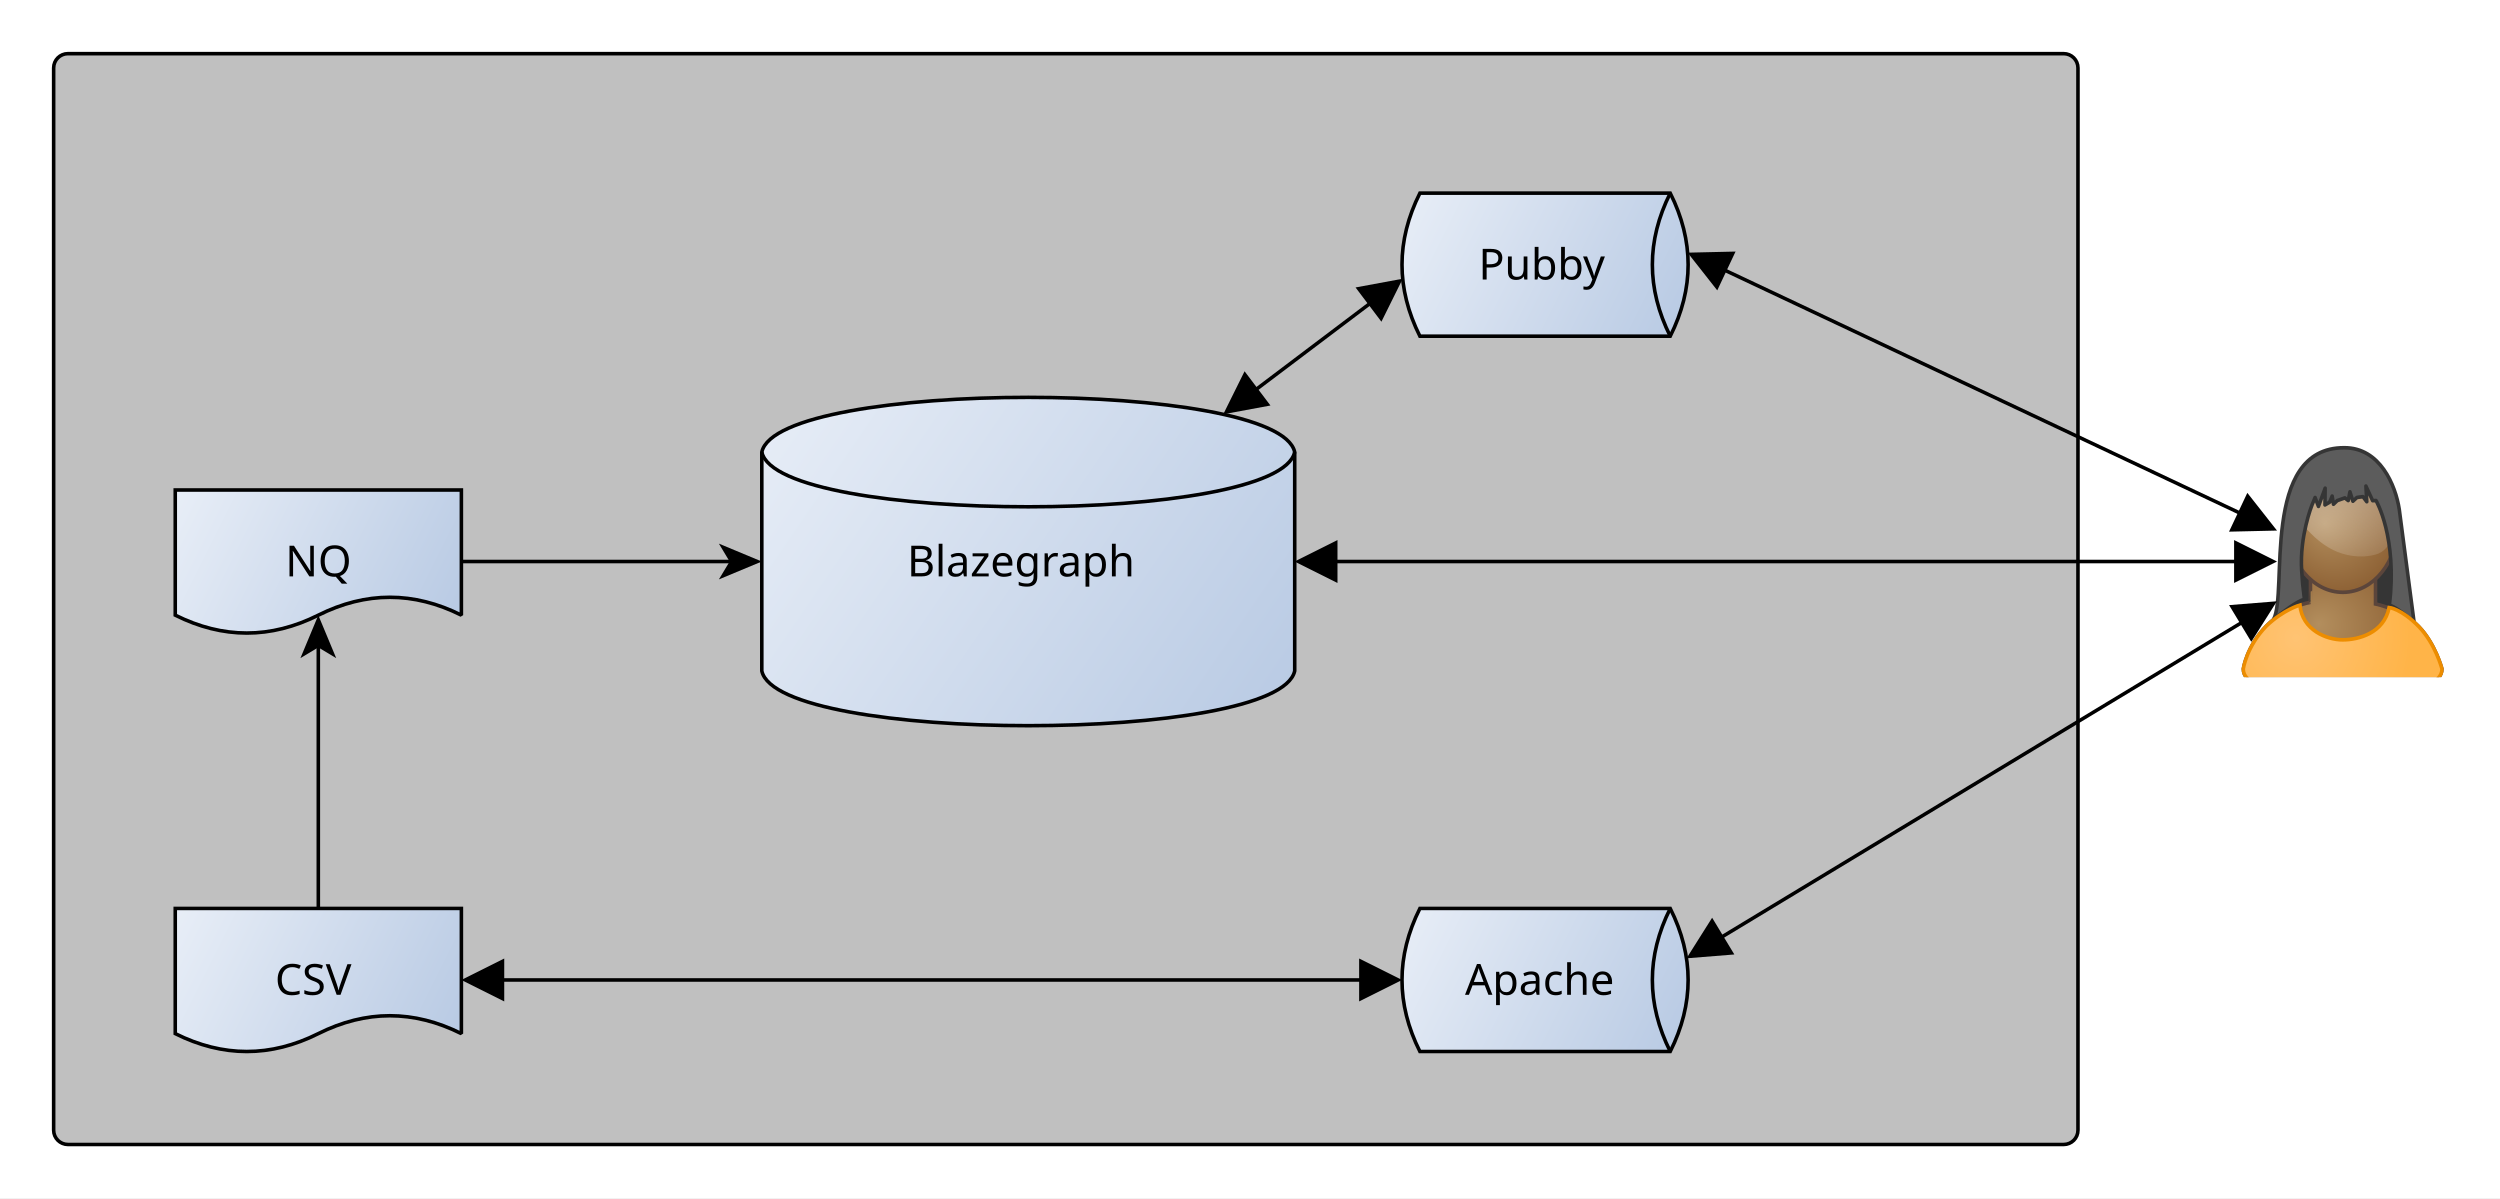
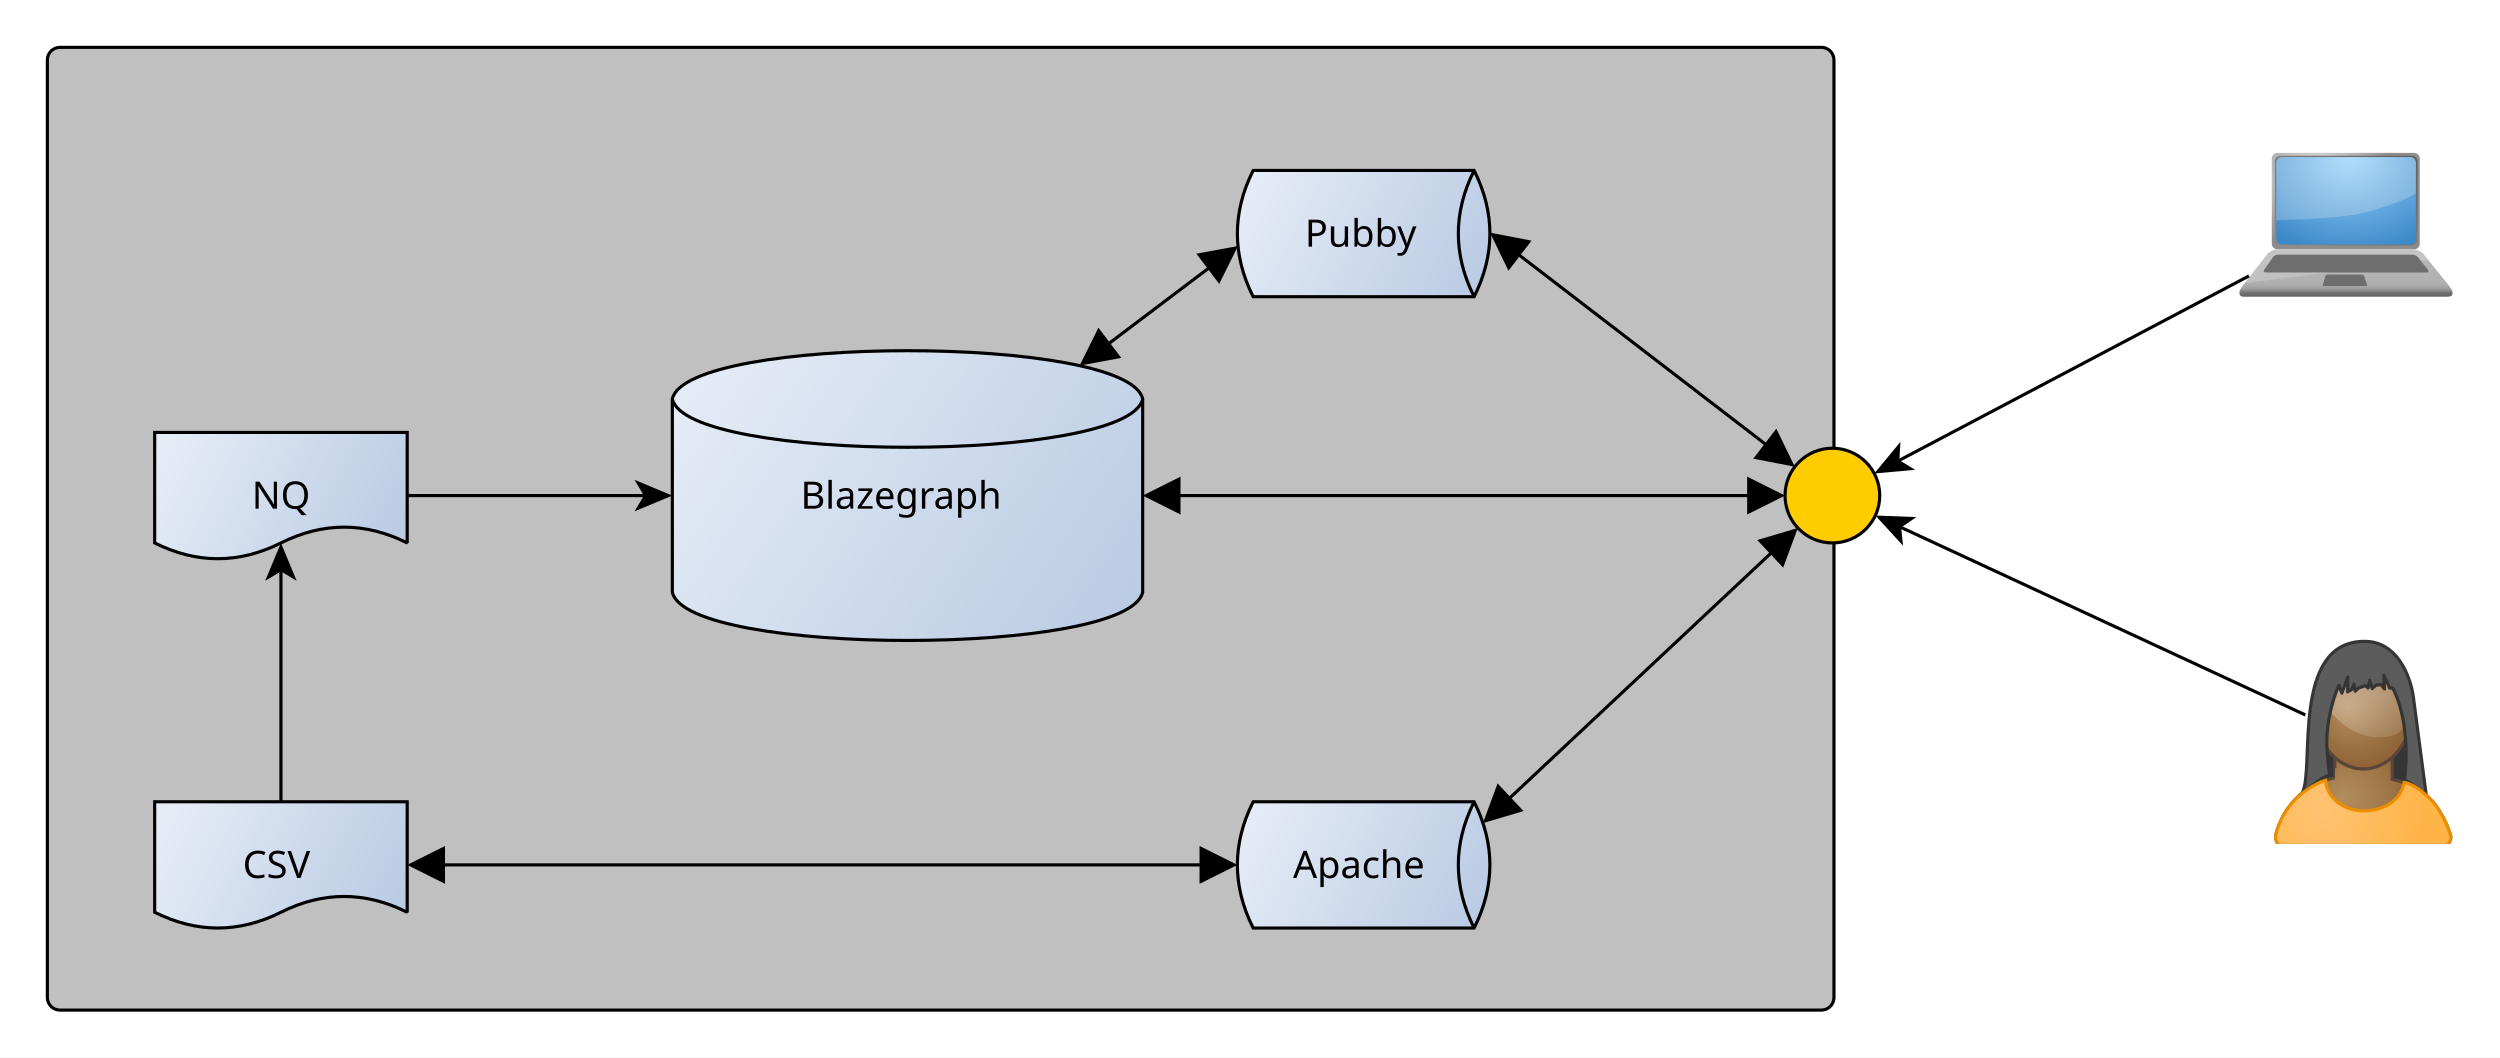
- <svg xmlns="http://www.w3.org/2000/svg" fill-opacity="1" color-rendering="auto" color-interpolation="auto" text-rendering="auto" stroke="black" stroke-linecap="square" width="699" stroke-miterlimit="10" shape-rendering="auto" stroke-opacity="1" fill="black" stroke-dasharray="none" font-weight="normal" stroke-width="1" height="335" font-family="'Dialog'" font-style="normal" stroke-linejoin="miter" font-size="12px" stroke-dashoffset="0" image-rendering="auto">
+ <svg xmlns="http://www.w3.org/2000/svg" fill-opacity="1" color-rendering="auto" color-interpolation="auto" text-rendering="auto" stroke="black" stroke-linecap="square" width="792" stroke-miterlimit="10" shape-rendering="auto" stroke-opacity="1" fill="black" stroke-dasharray="none" font-weight="normal" stroke-width="1" height="335" font-family="'Dialog'" font-style="normal" stroke-linejoin="miter" font-size="12px" stroke-dashoffset="0" image-rendering="auto">
  <defs id="genericDefs" />
  <g>
-     <defs id="defs1">
-       <linearGradient x1="280" gradientUnits="userSpaceOnUse" x2="360" y1="252" y2="292" id="linearGradient1" spreadMethod="reflect">
-         <stop stop-opacity="1" stop-color="rgb(232,238,247)" offset="0%" />
-         <stop stop-opacity="1" stop-color="rgb(183,201,227)" offset="100%" />
-       </linearGradient>
-       <linearGradient x1="444" gradientUnits="userSpaceOnUse" x2="593" y1="104" y2="206" id="linearGradient2" spreadMethod="reflect">
-         <stop stop-opacity="1" stop-color="rgb(232,238,247)" offset="0%" />
-         <stop stop-opacity="1" stop-color="rgb(183,201,227)" offset="100%" />
-       </linearGradient>
-       <linearGradient x1="280" gradientUnits="userSpaceOnUse" x2="360" y1="135" y2="175" id="linearGradient3" spreadMethod="reflect">
-         <stop stop-opacity="1" stop-color="rgb(232,238,247)" offset="0%" />
-         <stop stop-opacity="1" stop-color="rgb(183,201,227)" offset="100%" />
-       </linearGradient>
-       <linearGradient x1="623" gradientUnits="userSpaceOnUse" x2="703" y1="52" y2="92" id="linearGradient4" spreadMethod="reflect">
-         <stop stop-opacity="1" stop-color="rgb(232,238,247)" offset="0%" />
-         <stop stop-opacity="1" stop-color="rgb(183,201,227)" offset="100%" />
-       </linearGradient>
-       <linearGradient x1="623" gradientUnits="userSpaceOnUse" x2="703" y1="252" y2="292" id="linearGradient5" spreadMethod="reflect">
-         <stop stop-opacity="1" stop-color="rgb(232,238,247)" offset="0%" />
-         <stop stop-opacity="1" stop-color="rgb(183,201,227)" offset="100%" />
-       </linearGradient>
-       <clipPath clipPathUnits="userSpaceOnUse" id="clipPath1">
-         <path d="M0 0 L699 0 L699 335 L0 335 L0 0 Z" />
-       </clipPath>
-       <clipPath clipPathUnits="userSpaceOnUse" id="clipPath2">
-         <path d="M231 -2 L930 -2 L930 333 L231 333 L231 -2 Z" />
-       </clipPath>
-       <clipPath clipPathUnits="userSpaceOnUse" id="clipPath3">
-         <path d="M-626.722 -119.086 L72.277 -119.086 L72.277 206.653 L-626.722 206.653 L-626.722 -119.086 Z" />
-       </clipPath>
-     </defs>
    <g fill="white" text-rendering="geometricPrecision" shape-rendering="geometricPrecision" transform="translate(-231,2)" stroke="white">
-       <rect x="231" width="699" height="335" y="-2" clip-path="url(#clipPath2)" stroke="none" />
+       <rect x="231" width="792" height="335" y="-2" clip-path="url(#clipPath2)" stroke="none" />
    </g>
    <g fill="silver" text-rendering="geometricPrecision" shape-rendering="geometricPrecision" transform="matrix(1,0,0,1,-231,2)" stroke="silver">
      <rect x="246" y="13" clip-path="url(#clipPath2)" width="566" rx="4" ry="4" height="305" stroke="none" />
    </g>
    <g text-rendering="geometricPrecision" stroke-miterlimit="1.45" shape-rendering="geometricPrecision" transform="matrix(1,0,0,1,-231,2)" stroke-linecap="butt">
      <rect x="246" y="13" clip-path="url(#clipPath2)" fill="none" width="566" rx="4" ry="4" height="305" />
    </g>
    <g fill="url(#linearGradient1)" text-rendering="geometricPrecision" shape-rendering="geometricPrecision" transform="matrix(1,0,0,1,-231,2)" stroke="url(#linearGradient1)">
      <path d="M280 252 L360 252 L360 287 Q340 277 320 287 Q300 297 280 287 Z" stroke="none" clip-path="url(#clipPath2)" />
    </g>
    <g text-rendering="geometricPrecision" stroke-miterlimit="1.45" shape-rendering="geometricPrecision" transform="matrix(1,0,0,1,-231,2)" stroke-linecap="butt">
      <path fill="none" d="M280 252 L360 252 L360 287 Q340 277 320 287 Q300 297 280 287 Z" clip-path="url(#clipPath2)" />
      <text x="307.897" xml:space="preserve" y="276.154" clip-path="url(#clipPath2)" font-family="sans-serif" stroke="none">CSV</text>
    </g>
    <g fill="url(#linearGradient2)" text-rendering="geometricPrecision" shape-rendering="geometricPrecision" transform="matrix(1,0,0,1,-231,2)" stroke="url(#linearGradient2)">
      <path d="M444 124.4 C448.47 104 588.53 104 593 124.4 L593 185.6 C588.53 206 448.47 206 444 185.6 Z" stroke="none" clip-path="url(#clipPath2)" />
    </g>
    <g text-rendering="geometricPrecision" stroke-miterlimit="1.45" shape-rendering="geometricPrecision" transform="matrix(1,0,0,1,-231,2)" stroke-linecap="butt">
      <path fill="none" d="M444 124.4 C448.47 104 588.53 104 593 124.4 L593 185.6 C588.53 206 448.47 206 444 185.6 Z" clip-path="url(#clipPath2)" />
      <path fill="none" d="M593 124.4 C588.53 144.8 448.47 144.8 444 124.4" clip-path="url(#clipPath2)" />
      <text x="484.636" xml:space="preserve" y="159.154" clip-path="url(#clipPath2)" font-family="sans-serif" stroke="none">Blazegraph</text>
    </g>
    <g fill="url(#linearGradient3)" text-rendering="geometricPrecision" shape-rendering="geometricPrecision" transform="matrix(1,0,0,1,-231,2)" stroke="url(#linearGradient3)">
      <path d="M280 135 L360 135 L360 170 Q340 160 320 170 Q300 180 280 170 Z" stroke="none" clip-path="url(#clipPath2)" />
    </g>
    <g text-rendering="geometricPrecision" stroke-miterlimit="1.45" shape-rendering="geometricPrecision" transform="matrix(1,0,0,1,-231,2)" stroke-linecap="butt">
      <path fill="none" d="M280 135 L360 135 L360 170 Q340 160 320 170 Q300 180 280 170 Z" clip-path="url(#clipPath2)" />
      <text x="310.789" xml:space="preserve" y="159.154" clip-path="url(#clipPath2)" font-family="sans-serif" stroke="none">NQ</text>
    </g>
    <g fill="url(#linearGradient4)" text-rendering="geometricPrecision" shape-rendering="geometricPrecision" transform="matrix(1,0,0,1,-231,2)" stroke="url(#linearGradient4)">
      <path d="M628 52 L698 52 Q708 72 698 92 L628 92 Q618 72 628 52 Z" stroke="none" clip-path="url(#clipPath2)" />
    </g>
    <g text-rendering="geometricPrecision" stroke-miterlimit="1.45" shape-rendering="geometricPrecision" transform="matrix(1,0,0,1,-231,2)" stroke-linecap="butt">
      <path fill="none" d="M628 52 L698 52 Q708 72 698 92 L628 92 Q618 72 628 52 Z" clip-path="url(#clipPath2)" />
      <path fill="none" d="M698 52 Q688 72 698 92" clip-path="url(#clipPath2)" />
      <text x="644.411" xml:space="preserve" y="76.154" clip-path="url(#clipPath2)" font-family="sans-serif" stroke="none">Pubby</text>
    </g>
    <g fill="url(#linearGradient5)" text-rendering="geometricPrecision" shape-rendering="geometricPrecision" transform="matrix(1,0,0,1,-231,2)" stroke="url(#linearGradient5)">
      <path d="M628 252 L698 252 Q708 272 698 292 L628 292 Q618 272 628 252 Z" stroke="none" clip-path="url(#clipPath2)" />
    </g>
    <g text-rendering="geometricPrecision" stroke-miterlimit="1.45" shape-rendering="geometricPrecision" transform="matrix(1,0,0,1,-231,2)" stroke-linecap="butt">
      <path fill="none" d="M628 252 L698 252 Q708 272 698 292 L628 292 Q618 272 628 252 Z" clip-path="url(#clipPath2)" />
      <path fill="none" d="M698 252 Q688 272 698 292" clip-path="url(#clipPath2)" />
      <text x="640.617" xml:space="preserve" y="276.154" clip-path="url(#clipPath2)" font-family="sans-serif" stroke="none">Apache</text>
    </g>
-     <g text-rendering="geometricPrecision" shape-rendering="geometricPrecision" transform="matrix(1,0,0,1.0284,626.7229,122.4715)">
+     <g text-rendering="geometricPrecision" shape-rendering="geometricPrecision" transform="matrix(1,0,0,1.0284,720.3898,200.4715)">
      <g clip-path="url(#clipPath3)">
        <svg xml:space="preserve" opacity="1" writing-mode="lr-tb" stop-color="rgb(0, 0, 0)" shape-rendering="auto" glyph-orientation-horizontal="0deg" color-profile="auto" lighting-color="rgb(255, 255, 255)" color="rgb(0, 0, 0)" font-weight="400" alignment-baseline="auto" font-style="normal" version="1.1" color-interpolation-filters="linearrgb" text-anchor="start" stroke-linecap="butt" color-interpolation="srgb" font-variant="normal" word-spacing="normal" fill-opacity="1" text-rendering="auto" clip-path="none" text-decoration="none" letter-spacing="normal" viewBox="0 0 57 65" glyph-orientation-vertical="auto" display="inline" font-size-adjust="none" overflow="hidden" fill="rgb(0, 0, 0)" font-stretch="normal" stroke-dasharray="none" id="svg1.Ebene_1" stroke-miterlimit="4" stop-opacity="1" color-rendering="auto" font-size="12" pointer-events="visiblepainted" mask="none" direction="ltr" baseline-shift="baseline" enable-background="new 0 0 57 65" fill-rule="nonzero" image-rendering="auto" stroke-dashoffset="0" width="57px" marker-end="none" clip="auto" cursor="auto" stroke="none" filter="none" visibility="visible" kerning="auto" stroke-width="1" font-family="&quot;Arial&quot;,&quot;Helvetica&quot;,sans-serif" flood-opacity="1" clip-rule="nonzero" src="none" height="65px" unicode-bidi="normal" stroke-linejoin="miter" stroke-opacity="1" flood-color="rgb(0, 0, 0)" dominant-baseline="auto" marker-start="none" x="0px" marker-mid="none" y="0px">
          <g>
            <polygon fill="#353535" points="44.675,45.684 13.412,50.074    12.502,27.118 43.718,27.745  " stroke="#353535" stroke-linecap="round" stroke-linejoin="round" />
            <radialGradient gradientTransform="matrix(1 0 0 1 0.3203 -3091.766)" gradientUnits="userSpaceOnUse" r="31.054" cx="27.283" id="svg1.SVGID_1_" cy="3145.526" fx="21.225" fy="3142.226">
              <stop offset="0" style="stop-color:#B38E5D" />
              <stop offset="1" style="stop-color:#805126" />
            </radialGradient>
            <path fill="url(#svg1.SVGID_1_)" d="M49.529,51.225c-4.396-4.396-10.951-5.884-12.063-6.109   V37.8H19.278c0,0,0.038,6.903,0,6.868c0,0-6.874,0.997-12.308,6.432C1.378,56.691,0.5,62.77,0.5,62.77   c0,1.938,1.575,3.492,3.523,3.492h48.51c1.947,0,3.521-1.558,3.521-3.492C56.055,62.768,54.211,55.906,49.529,51.225z" stroke-miterlimit="10" stroke="#5B453B" />
            <radialGradient gradientTransform="matrix(1 0 0 1 0.3203 -3091.766)" gradientUnits="userSpaceOnUse" r="23.425" cx="27.584" id="svg1.face_x5F_white_1_" cy="3117.492" fx="23.014" fy="3115.002">
              <stop offset="0" style="stop-color:#B38E5D" />
              <stop offset="1" style="stop-color:#805126" />
            </radialGradient>
            <path fill="url(#svg1.face_x5F_white_1_)" id="svg1.face_x5F_white_2_" d="M43.676,23.357   c0.086,10.2-6.738,18.52-15.25,18.586c-8.5,0.068-15.464-8.146-15.55-18.344C12.794,13.4,19.618,5.079,28.123,5.012   C36.627,4.945,43.59,13.158,43.676,23.357z" stroke-miterlimit="10" stroke="#5B453B" />
            <linearGradient gradientTransform="matrix(0.275 0 0 -0.2733 -1752.885 -3351.735)" x1="6466.839" x2="6490.468" gradientUnits="userSpaceOnUse" y1="-12294.109" y2="-12387.559" id="svg1.face_highlight_1_">
              <stop offset="0" style="stop-color:#FFFFFF;stop-opacity:0.42" />
              <stop offset="1" style="stop-color:#FFFFFF;stop-opacity:0.12" />
            </linearGradient>
            <path fill="url(#svg1.face_highlight_1_)" id="svg1.face_highlight_2_" d="M27.958,6.333c-6.035,0.047-10.747,4.493-12.787,10.386   c-0.664,1.919-0.294,4.043,0.98,5.629c2.73,3.398,5.729,6.283,9.461,8.088c3.137,1.518,7.535,2.385,11.893,1.247   c2.274-0.592,3.988-2.459,4.375-4.766c0.187-1.094,0.293-2.289,0.283-3.553C42.083,13.952,36.271,6.268,27.958,6.333z" />
            <path fill="#5C5C5C" d="M17.597,43.835   c-0.413-3.019-0.613-5.013-0.789-7.864c-0.574-9.349,2.886-17.721,2.886-17.721l0.882-2.078l0.94,2.419l1.872-4.956l-0.049,4.553   l1.311-0.749l0.701-1.653L25.715,18l1.055-0.988l2.13-0.729L29.84,17l0.479-2.375l0.834,2.554l1.125-1.024l1.68-0.214l1.07,1.372   l-0.243-4.246l1.883,3.967L37.611,17c0,0,6.029,9.948,3.75,28.426c2.154,0.76,4.479,2.688,6.881,4.648   c0.001-0.002,0.011-0.012,0.011-0.012L44.111,19.38C43.079,12.873,38.752,2.599,28.73,2.648   C5.153,2.568,13.025,42.055,8.945,49.334c-0.007,0.014-0.012,0.025-0.02,0.039C12.292,46.729,15.652,44.346,17.597,43.835z" stroke="#353535" stroke-linecap="round" stroke-linejoin="round" />
            <radialGradient gradientTransform="matrix(0.9852 0 0 -0.9852 -34.4844 -3033.97)" id="svg1.body_1_" r="32.844" cx="50.512" gradientUnits="userSpaceOnUse" cy="-3134.733">
              <stop offset="0" style="stop-color:#FFC373" />
              <stop offset="1" style="stop-color:#FFB448" />
            </radialGradient>
            <path fill="url(#svg1.body_1_)" d="M0.5,62.768c0,1.938,1.575,3.494,3.523,3.494h48.51   c1.947,0,3.521-1.559,3.521-3.494c0,0-1.844-6.861-6.525-11.543c-4.815-4.813-8.244-5.146-8.244-5.146   c-1.444,6.983-8.555,8.786-13.007,8.786s-11.322-2.643-11.941-9.439c0,0-4.559,1.199-9.367,5.674   C1.378,56.689,0.5,62.768,0.5,62.768z" id="svg1.body_9_" stroke="#ED8D00" />
          </g>
        </svg>
      </g>
    </g>
+     <g text-rendering="geometricPrecision" shape-rendering="geometricPrecision" transform="matrix(1,0,0,1,709.3819,48.246)">
+       <g clip-path="url(#clipPath4)">
+         <svg xml:space="preserve" opacity="1" writing-mode="lr-tb" stop-color="rgb(0, 0, 0)" shape-rendering="auto" glyph-orientation-horizontal="0deg" color-profile="auto" lighting-color="rgb(255, 255, 255)" color="rgb(0, 0, 0)" font-weight="400" alignment-baseline="auto" font-style="normal" version="1.1" color-interpolation-filters="linearrgb" text-anchor="start" stroke-linecap="butt" color-interpolation="srgb" font-variant="normal" word-spacing="normal" fill-opacity="1" text-rendering="auto" clip-path="none" text-decoration="none" letter-spacing="normal" viewBox="-0.064 -0.075 68 46" glyph-orientation-vertical="auto" display="inline" font-size-adjust="none" overflow="hidden" fill="rgb(0, 0, 0)" font-stretch="normal" stroke-dasharray="none" stroke-miterlimit="4" stop-opacity="1" color-rendering="auto" font-size="12" pointer-events="visiblepainted" mask="none" direction="ltr" baseline-shift="baseline" enable-background="new -0.064 -0.075 68 46" fill-rule="nonzero" image-rendering="auto" stroke-dashoffset="0" width="68px" marker-end="none" clip="auto" cursor="auto" stroke="none" filter="none" visibility="visible" kerning="auto" stroke-width="1" font-family="&quot;Arial&quot;,&quot;Helvetica&quot;,sans-serif" flood-opacity="1" clip-rule="nonzero" src="none" height="46px" unicode-bidi="normal" stroke-linejoin="miter" stroke-opacity="1" flood-color="rgb(0, 0, 0)" dominant-baseline="auto" marker-start="none" x="0px" marker-mid="none" y="0px">
+           <defs>
+             <linearGradient x1="280" gradientUnits="userSpaceOnUse" x2="360" y1="252" y2="292" id="linearGradient1" spreadMethod="reflect">
+               <stop stop-opacity="1" stop-color="rgb(232,238,247)" offset="0%" />
+               <stop stop-opacity="1" stop-color="rgb(183,201,227)" offset="100%" />
+             </linearGradient>
+             <linearGradient x1="444" gradientUnits="userSpaceOnUse" x2="593" y1="104" y2="206" id="linearGradient2" spreadMethod="reflect">
+               <stop stop-opacity="1" stop-color="rgb(232,238,247)" offset="0%" />
+               <stop stop-opacity="1" stop-color="rgb(183,201,227)" offset="100%" />
+             </linearGradient>
+             <linearGradient x1="280" gradientUnits="userSpaceOnUse" x2="360" y1="135" y2="175" id="linearGradient3" spreadMethod="reflect">
+               <stop stop-opacity="1" stop-color="rgb(232,238,247)" offset="0%" />
+               <stop stop-opacity="1" stop-color="rgb(183,201,227)" offset="100%" />
+             </linearGradient>
+             <linearGradient x1="623" gradientUnits="userSpaceOnUse" x2="703" y1="52" y2="92" id="linearGradient4" spreadMethod="reflect">
+               <stop stop-opacity="1" stop-color="rgb(232,238,247)" offset="0%" />
+               <stop stop-opacity="1" stop-color="rgb(183,201,227)" offset="100%" />
+             </linearGradient>
+             <linearGradient x1="623" gradientUnits="userSpaceOnUse" x2="703" y1="252" y2="292" id="linearGradient5" spreadMethod="reflect">
+               <stop stop-opacity="1" stop-color="rgb(232,238,247)" offset="0%" />
+               <stop stop-opacity="1" stop-color="rgb(183,201,227)" offset="100%" />
+             </linearGradient>
+             <clipPath clipPathUnits="userSpaceOnUse" id="clipPath1">
+               <path d="M0 0 L792 0 L792 335 L0 335 L0 0 Z" />
+             </clipPath>
+             <clipPath clipPathUnits="userSpaceOnUse" id="clipPath2">
+               <path d="M231 -2 L1023 -2 L1023 333 L231 333 L231 -2 Z" />
+             </clipPath>
+             <clipPath clipPathUnits="userSpaceOnUse" id="clipPath3">
+               <path d="M-720.389 -194.929 L71.61 -194.929 L71.61 130.809 L-720.389 130.809 L-720.389 -194.929 Z" />
+             </clipPath>
+             <clipPath clipPathUnits="userSpaceOnUse" id="clipPath4">
+               <path d="M-709.382 -48.244 L82.618 -48.244 L82.618 286.741 L-709.382 286.741 L-709.382 -48.244 Z" />
+             </clipPath>
+           </defs>
+           <radialGradient gradientTransform="matrix(1.15 0 0 1 -526.6598 -1982.402)" id="svg2.SVGID_1_" r="21.6" cx="478.841" gradientUnits="userSpaceOnUse" cy="1991.273">
+             <stop offset="0" style="stop-color:#F2F2F2" />
+             <stop offset="1" style="stop-color:#8D8D8D" />
+           </radialGradient>
+           <path fill="url(#svg2.SVGID_1_)" d="M10.263,1.903c0-0.987,0.807-1.794,1.794-1.794h43.279c0.986,0,1.795,0.807,1.795,1.794v26.978  c0,0.987-0.809,1.794-1.795,1.794h-43.28c-0.987,0-1.794-0.807-1.794-1.794L10.263,1.903L10.263,1.903z" />
+           <path stroke-linecap="round" display="none" fill="none" stroke-linejoin="round" d="  M10.263,1.903c0-0.987,0.807-1.794,1.794-1.794h43.279c0.986,0,1.795,0.807,1.795,1.794v26.978c0,0.987-0.809,1.794-1.795,1.794  h-43.28c-0.987,0-1.794-0.807-1.794-1.794L10.263,1.903L10.263,1.903z" stroke="#3C89C9" stroke-width="0.218" stroke-miterlimit="10" />
+           <radialGradient gradientTransform="matrix(1.1935 0 0 1 -509.6731 -1982.402)" gradientUnits="userSpaceOnUse" r="47.846" cx="455.894" id="svg2.SVGID_2_" cy="1983.962" fx="493.534" fy="1977.514">
+             <stop offset="0" style="stop-color:#4D4D4D" />
+             <stop offset="1" style="stop-color:#999999" />
+           </radialGradient>
+           <path fill="url(#svg2.SVGID_2_)" d="M11.18,2.819c0-0.987,0.807-1.794,1.794-1.794h41.649c0.986,0,1.795,0.807,1.795,1.794v24.943  c0,0.985-0.809,1.794-1.795,1.794H12.974c-0.987,0-1.794-0.809-1.794-1.794V2.819z" />
+           <radialGradient gradientTransform="matrix(1.1923 0 0 1 -510.1314 -1982.402)" id="svg2.SVGID_3_" r="30.67" cx="456.884" gradientUnits="userSpaceOnUse" cy="1984.039">
+             <stop offset="0" style="stop-color:#9CD7FF" />
+             <stop offset="1" style="stop-color:#3C89C9" />
+           </radialGradient>
+           <path fill="url(#svg2.SVGID_3_)" d="M11.689,3.228c0-0.987,0.807-1.794,1.794-1.794h40.633c0.986,0,1.795,0.807,1.795,1.794v24.126  c0,0.986-0.809,1.794-1.795,1.794H13.483c-0.987,0-1.794-0.809-1.794-1.794V3.228z" />
+           <path fill="#F2F2F2" opacity="0.24" d="M11.689,21.472V3.228c0-0.987,0.807-1.794,1.794-1.794h40.633  c0.986,0,1.795,0.807,1.795,1.794v9.454c0,0.987-10.518,5.21-18.256,6.795C29.917,21.062,11.689,21.472,11.689,21.472z" />
+           <linearGradient gradientTransform="matrix(1 0 0 -1 -97.6001 -165.0498)" x1="131.35" x2="131.35" gradientUnits="userSpaceOnUse" y1="-212.261" y2="-170.627" id="svg2.SVGID_4_">
+             <stop offset="0" style="stop-color:#4D4D4D" />
+             <stop offset="0.067" style="stop-color:#717171" />
+             <stop offset="0.069" style="stop-color:#757575" />
+             <stop offset="0.083" style="stop-color:#8C8C8C" />
+             <stop offset="0.1" style="stop-color:#9E9E9E" />
+             <stop offset="0.12" style="stop-color:#AAAAAA" />
+             <stop offset="0.147" style="stop-color:#B1B1B1" />
+             <stop offset="0.212" style="stop-color:#B3B3B3" />
+             <stop offset="1" style="stop-color:#C5C5C5" />
+           </linearGradient>
+           <path fill="url(#svg2.SVGID_4_)" d="M58.385,32.234c-0.689-0.856-2.154-1.559-3.254-1.559H12c-1.1,0-2.552,0.711-3.227,1.579  l-7.546,9.717C0,43.55,0.042,43.785,0,44.55v0.125c0.056,0.393,0.311,1.002,1.248,1.002h64.75c0.75,0.002,1.5-0.252,1.5-1.002V44.55  c0-0.813,0-0.813-1.254-2.559L58.385,32.234z" />
+           <path fill="#F2F2F2" d="M58.385,32.234c-0.689-0.856-2.154-1.559-3.254-1.559H12  c-1.1,0-2.552,0.711-3.227,1.579l-7.055,9.085l58.098-7.33L58.385,32.234z" enable-background="new    " opacity="0.23" />
+           <path fill="#6E6E6E" d="M59.75,37.205c0.344,0.431,0.172,0.783-0.377,0.783H8.249c-0.55,0-0.742-0.369-0.427-0.819l2.786-3.986  c0.315-0.45,1.023-0.819,1.573-0.819h42.729c0.551,0,1.279,0.354,1.623,0.783L59.75,37.205z" />
+           <path fill="#6E6E6E" d="M40.43,41.906c0.072,0.217-0.057,0.395-0.285,0.395H26.727c-0.229,0-0.364-0.18-0.3-0.398l0.822-2.826  c0.064-0.221,0.303-0.399,0.532-0.399h11.167c0.229,0,0.475,0.179,0.547,0.396L40.43,41.906z" />
+         </svg>
+       </g>
+     </g>
+     <g fill="rgb(255,204,0)" text-rendering="geometricPrecision" shape-rendering="geometricPrecision" transform="matrix(1,0,0,1,-231,2)" stroke="rgb(255,204,0)">
+       <circle r="15" clip-path="url(#clipPath2)" cx="811.5" cy="155" stroke="none" />
+     </g>
    <g text-rendering="geometricPrecision" stroke-miterlimit="1.45" shape-rendering="geometricPrecision" transform="matrix(1,0,0,1,-231,2)" stroke-linecap="butt">
+       <circle fill="none" r="15" clip-path="url(#clipPath2)" cx="811.5" cy="155" />
      <path fill="none" d="M320 251.976 L320 178.011" clip-path="url(#clipPath2)" />
      <path d="M320 170.011 L315 182.011 L320 179.011 L325 182.011 Z" clip-path="url(#clipPath2)" stroke="none" />
      <path fill="none" d="M359.981 155 L436.001 155" clip-path="url(#clipPath2)" />
      <path d="M444.001 155 L432.001 150 L435.001 155 L432.001 160 Z" clip-path="url(#clipPath2)" stroke="none" />
      <path fill="none" d="M614.424 82.559 L581.802 107.195" clip-path="url(#clipPath2)" />
      <path d="M623.202 75.93 L610.01 78.374 L617.242 87.95 Z" clip-path="url(#clipPath2)" stroke="none" />
      <path d="M573.024 113.824 L586.216 111.381 L578.984 101.805 Z" clip-path="url(#clipPath2)" stroke="none" />
      <path fill="none" d="M612.014 272 L370.985 272" clip-path="url(#clipPath2)" />
      <path d="M623.014 272 L611.014 266 L611.014 278 Z" clip-path="url(#clipPath2)" stroke="none" />
      <path d="M359.985 272 L371.985 278 L371.985 266 Z" clip-path="url(#clipPath2)" stroke="none" />
-       <path fill="none" d="M856.652 155 L603.959 155" clip-path="url(#clipPath2)" />
-       <path d="M867.652 155 L855.652 149 L855.652 161 Z" clip-path="url(#clipPath2)" stroke="none" />
-       <path d="M592.959 155 L604.959 161 L604.959 149 Z" clip-path="url(#clipPath2)" stroke="none" />
-       <path fill="none" d="M857.698 141.655 L712.799 73.335" clip-path="url(#clipPath2)" />
-       <path d="M867.647 146.346 L859.352 135.802 L854.234 146.656 Z" clip-path="url(#clipPath2)" stroke="none" />
-       <path d="M702.85 68.644 L711.145 79.189 L716.262 68.335 Z" clip-path="url(#clipPath2)" stroke="none" />
-       <path fill="none" d="M858.207 171.808 L711.962 260.252" clip-path="url(#clipPath2)" />
-       <path d="M867.62 166.116 L854.247 167.191 L860.457 177.46 Z" clip-path="url(#clipPath2)" stroke="none" />
-       <path d="M702.549 265.944 L715.922 264.868 L709.712 254.6 Z" clip-path="url(#clipPath2)" stroke="none" />
+       <path fill="none" d="M943.491 85.404 L831.845 144.273" clip-path="url(#clipPath2)" />
+       <path d="M824.769 148.004 L837.716 146.83 L832.73 143.806 L833.051 137.984 Z" clip-path="url(#clipPath2)" stroke="none" />
+       <path fill="none" d="M961.315 224.488 L832.365 164.678" clip-path="url(#clipPath2)" />
+       <path d="M825.107 161.311 L833.89 170.897 L833.272 165.098 L838.097 161.825 Z" clip-path="url(#clipPath2)" stroke="none" />
+       <path fill="none" d="M790.879 139.164 L711.744 78.394" clip-path="url(#clipPath2)" />
+       <path d="M799.603 145.864 L793.74 133.797 L786.431 143.314 Z" clip-path="url(#clipPath2)" stroke="none" />
+       <path d="M703.02 71.695 L708.883 83.762 L716.192 74.245 Z" clip-path="url(#clipPath2)" stroke="none" />
+       <path fill="none" d="M785.5 155 L603.989 155" clip-path="url(#clipPath2)" />
+       <path d="M796.5 155 L784.5 149 L784.5 161 Z" clip-path="url(#clipPath2)" stroke="none" />
+       <path d="M592.989 155 L604.989 161 L604.989 149 Z" clip-path="url(#clipPath2)" stroke="none" />
+       <path fill="none" d="M792.53 172.78 L708.809 251.249" clip-path="url(#clipPath2)" />
+       <path d="M800.556 165.258 L787.697 169.086 L795.903 177.842 Z" clip-path="url(#clipPath2)" stroke="none" />
+       <path d="M700.783 258.771 L713.642 254.943 L705.436 246.187 Z" clip-path="url(#clipPath2)" stroke="none" />
    </g>
  </g>
</svg>
